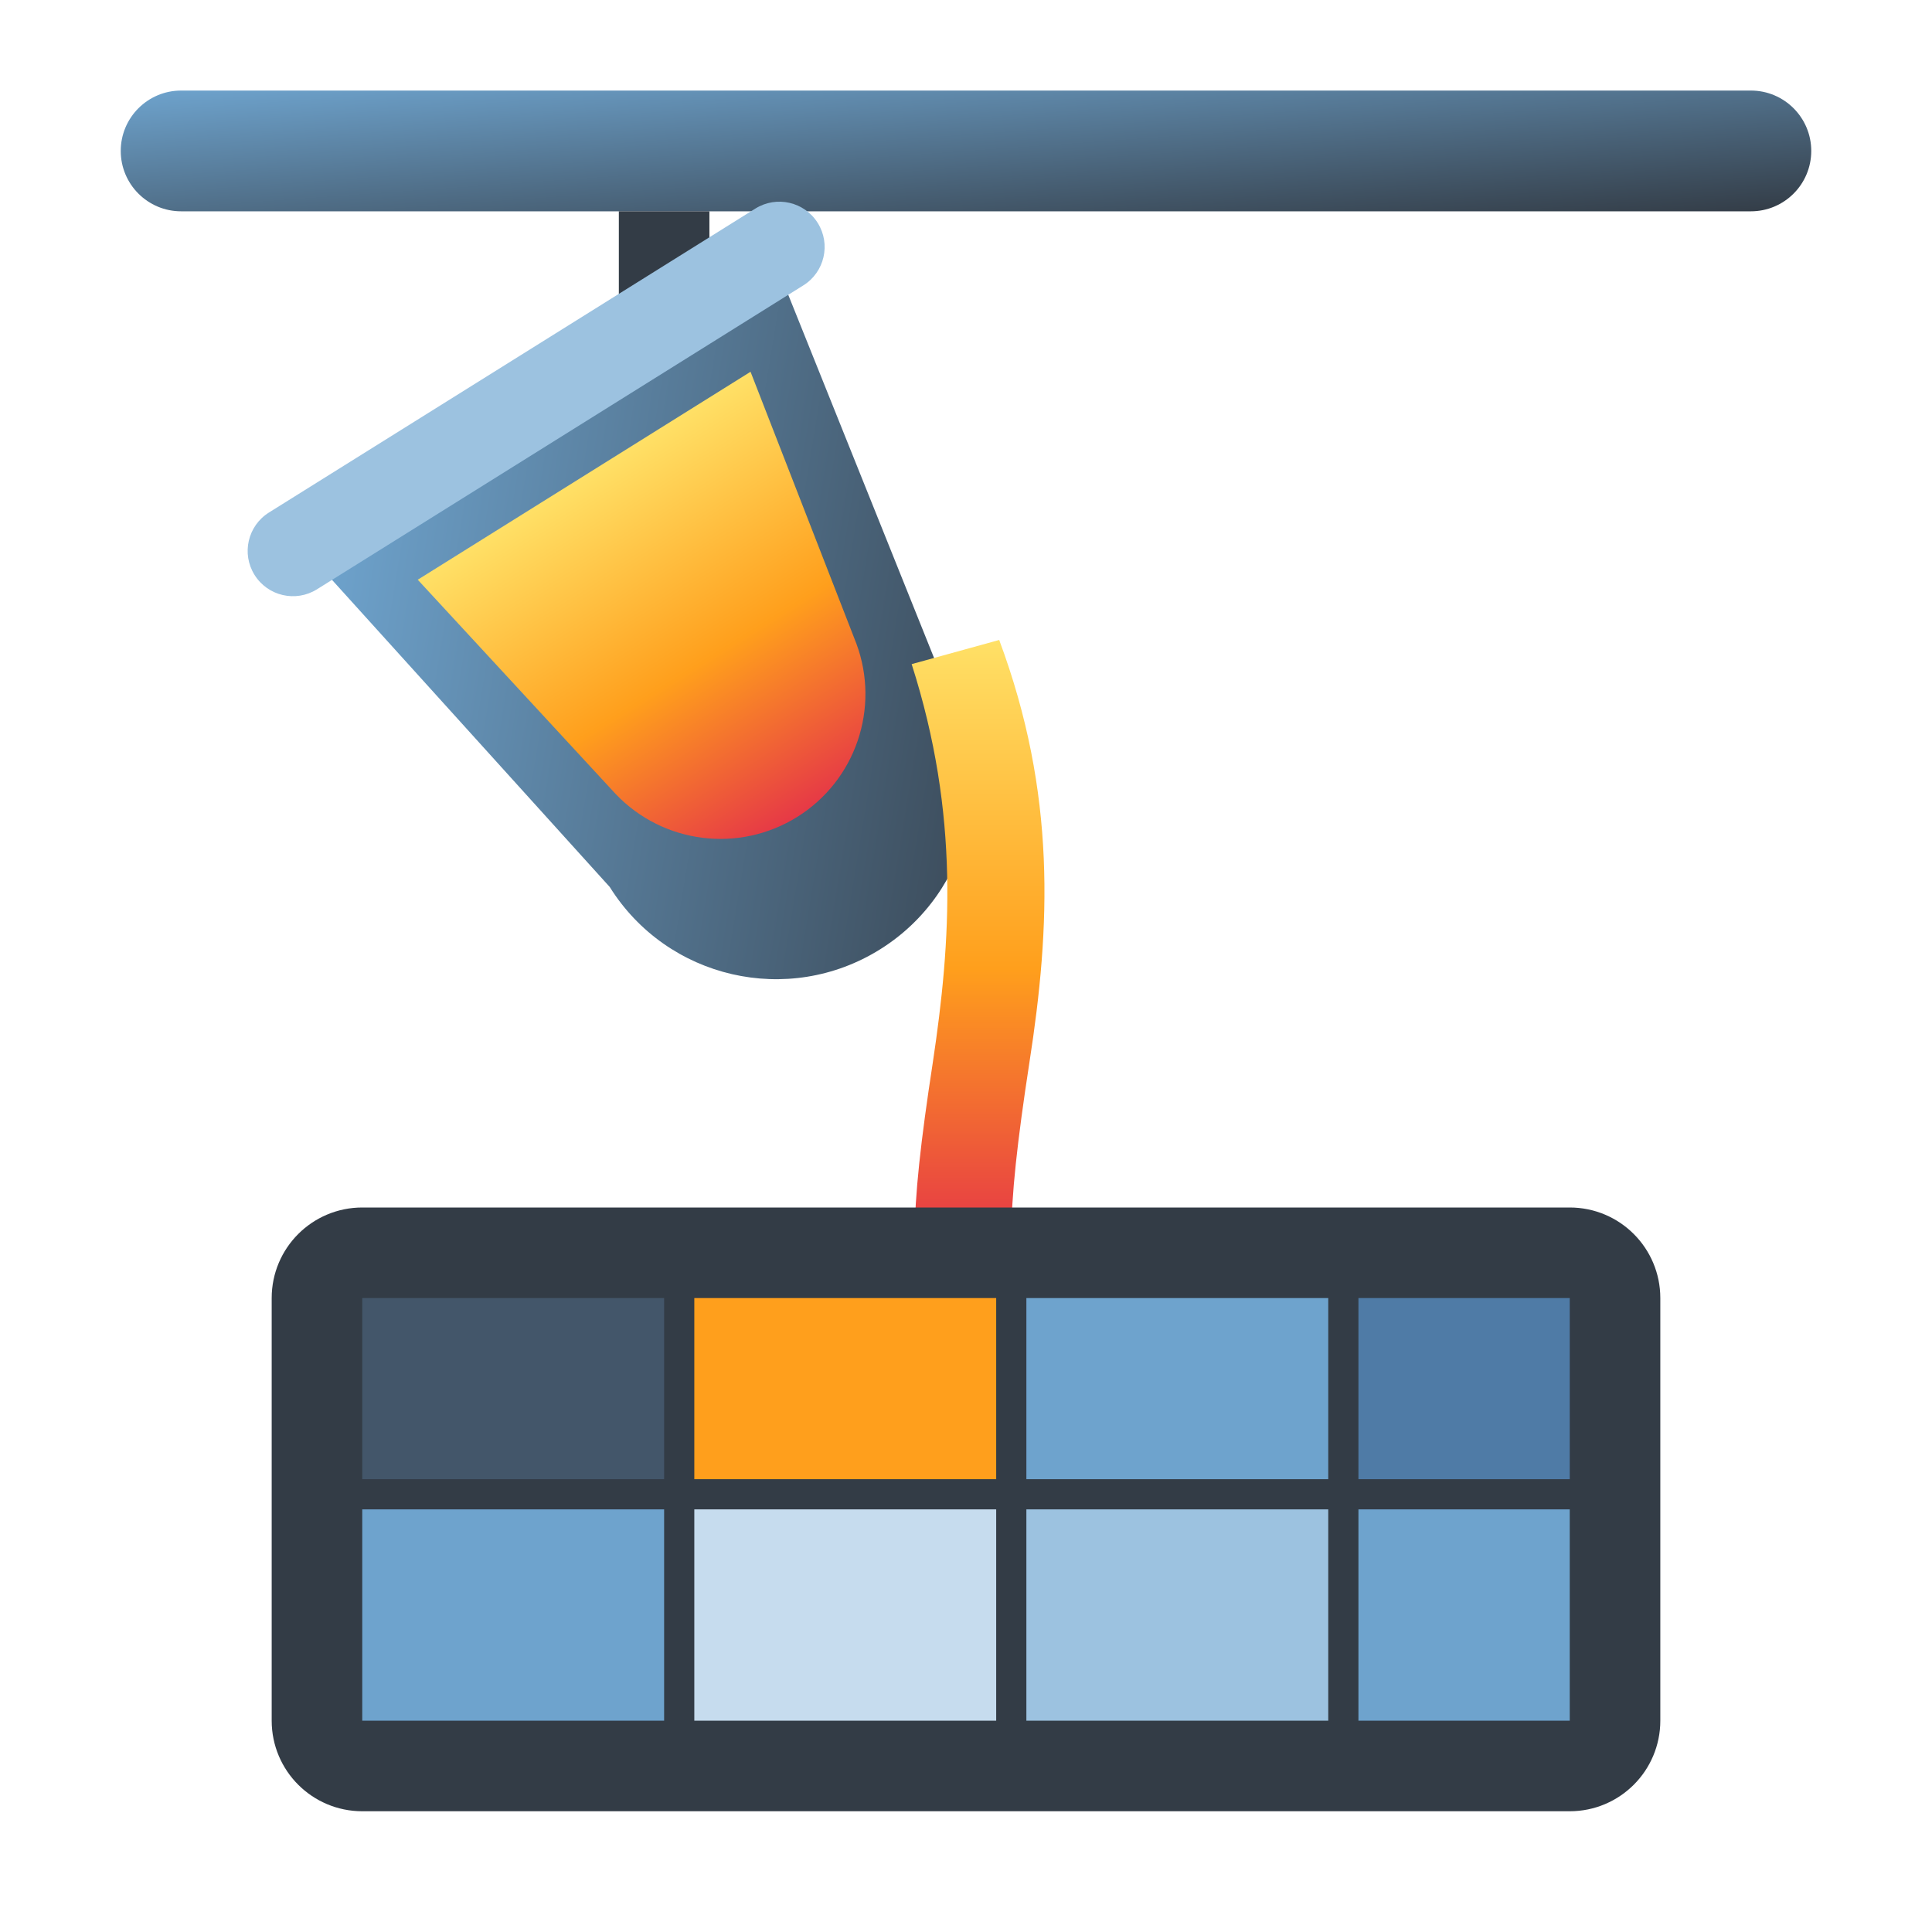
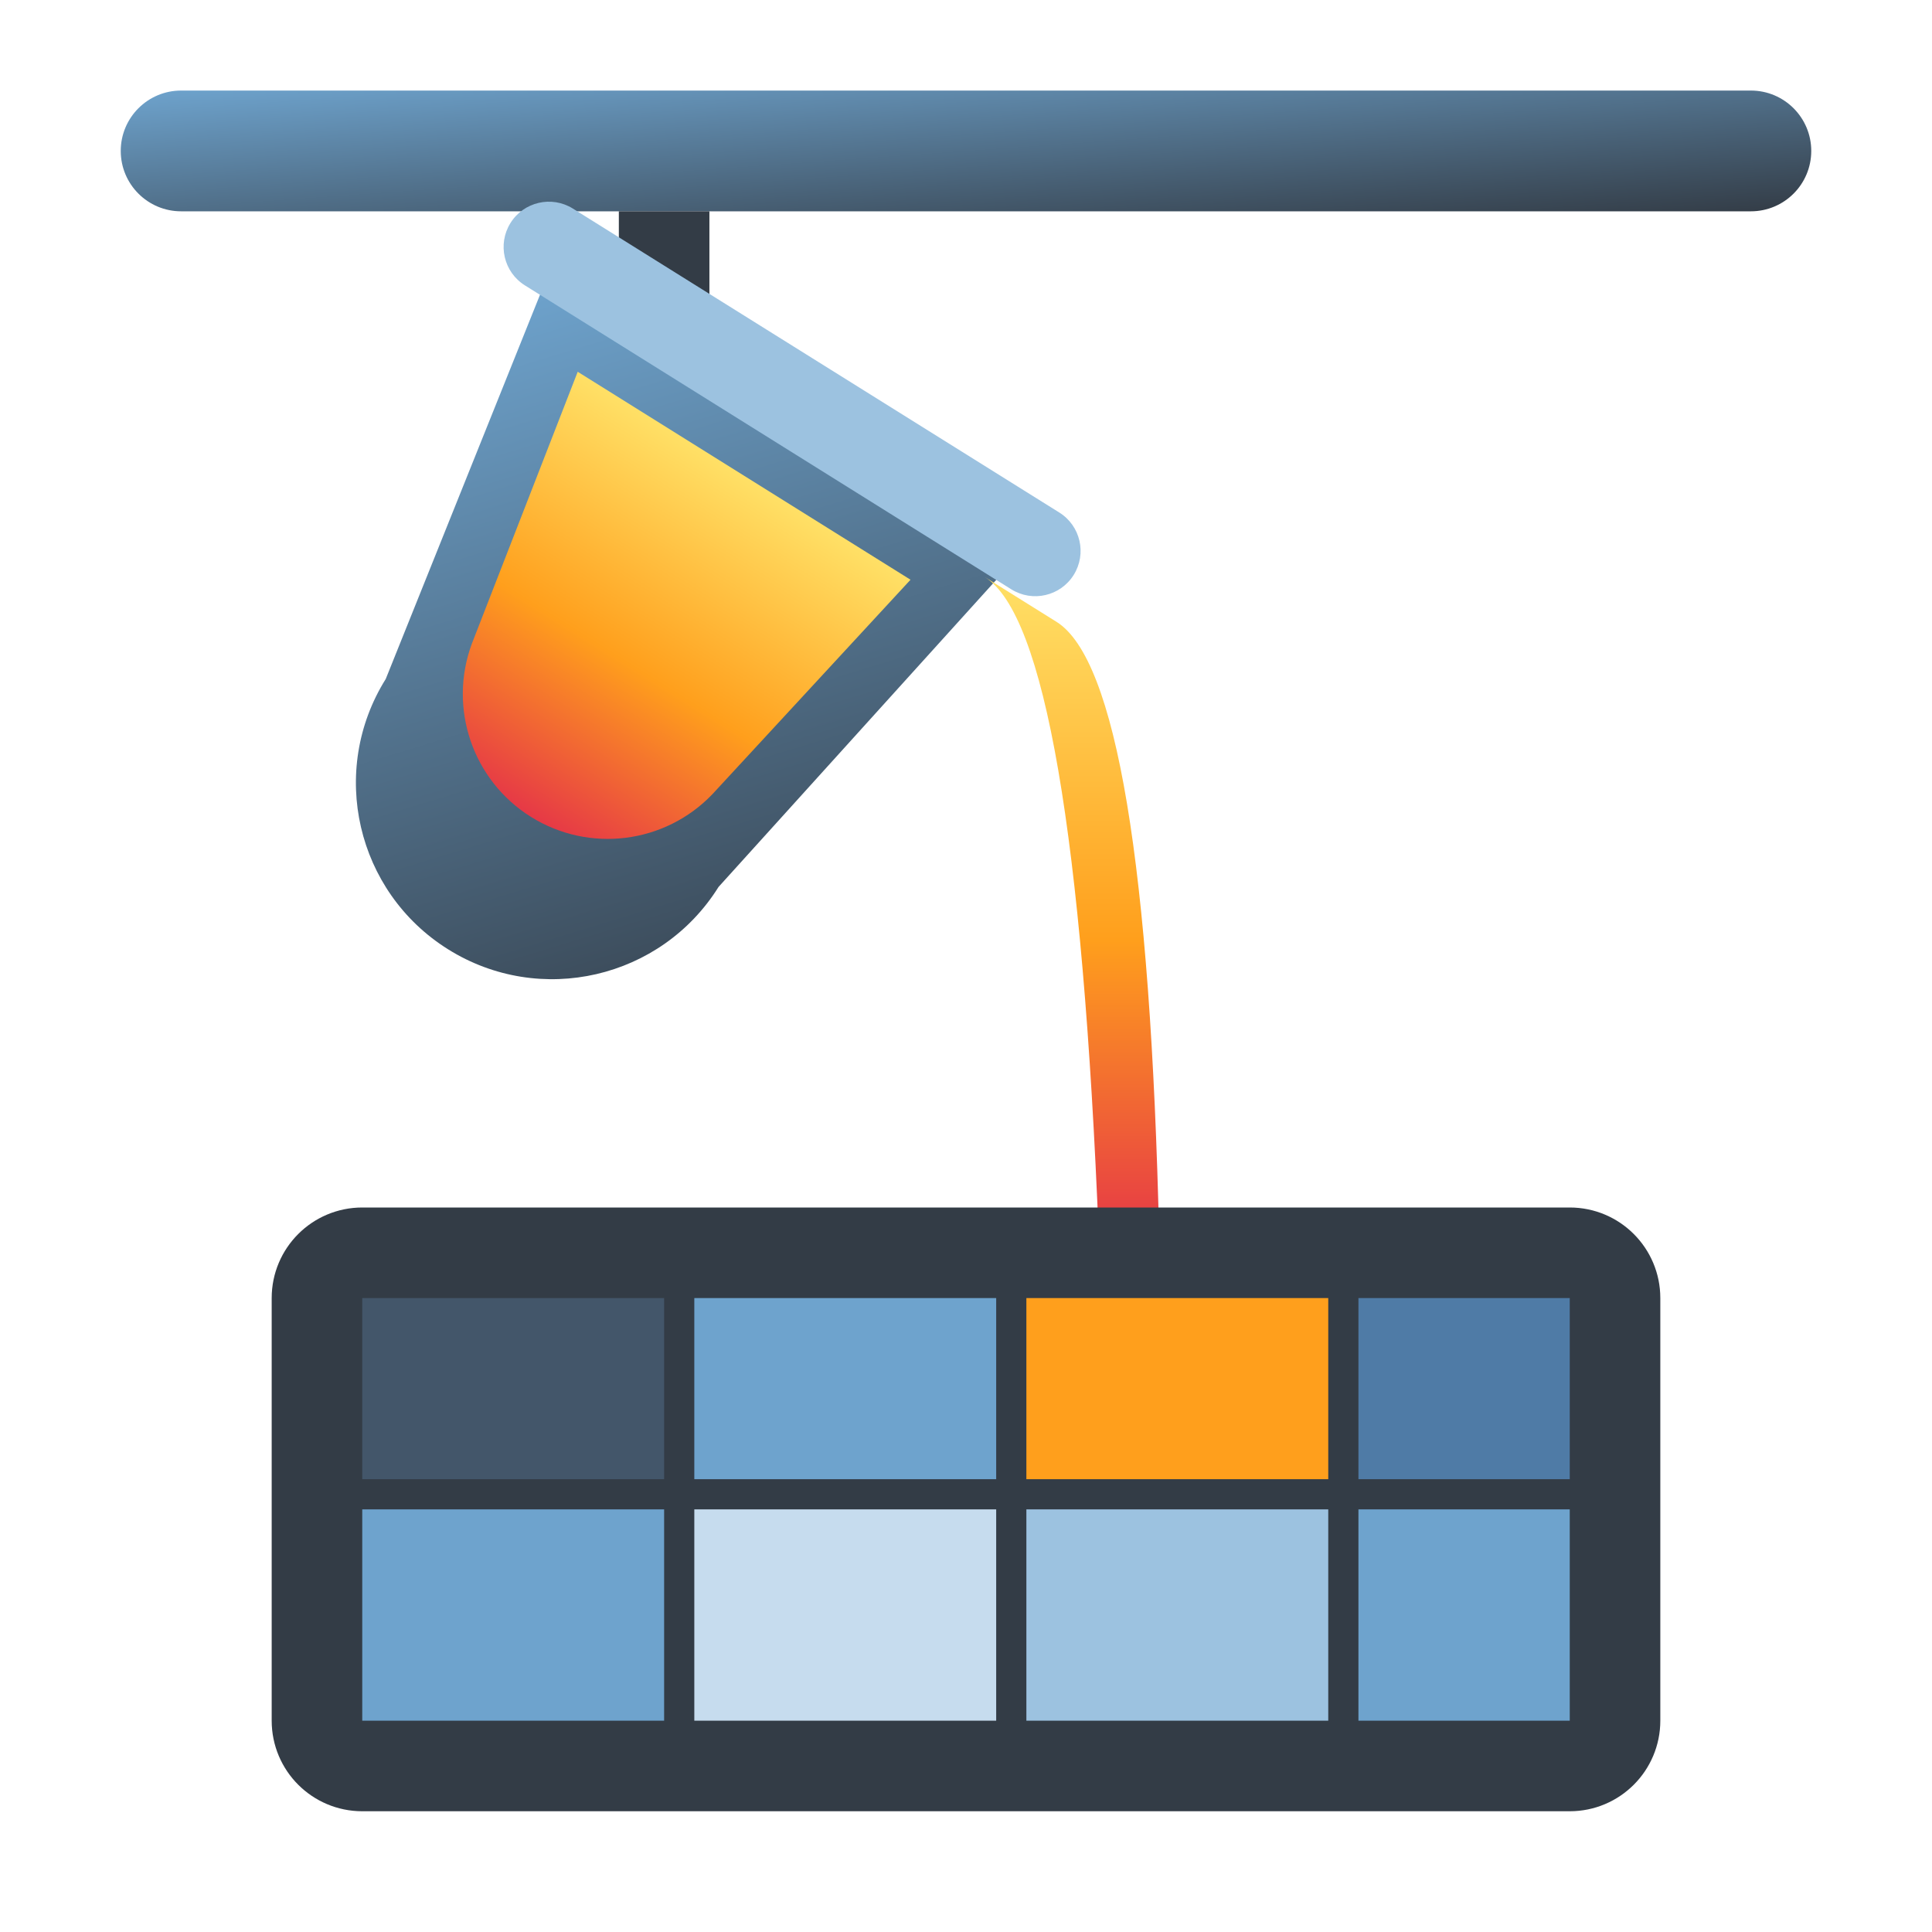
<svg xmlns="http://www.w3.org/2000/svg" width="64" height="64" viewBox="0 0 64 64" role="img" aria-label="Raster Caster">
  <defs>
    <linearGradient id="melt" x1="0" y1="0" x2="0" y2="1">
      <stop offset="0" stop-color="#ffe066" />
      <stop offset="0.55" stop-color="#ff9f1c" />
      <stop offset="1" stop-color="#e63946" />
    </linearGradient>
    <linearGradient id="steel" x1="0" y1="0" x2="1" y2="1">
      <stop offset="0" stop-color="#6ea3cd" />
      <stop offset="1" stop-color="#333c46" />
    </linearGradient>
  </defs>
  <rect x="4" y="3" width="56" height="4" rx="2" fill="url(#steel)" />
  <rect x="20.5" y="7" width="3" height="5" fill="#333c46" />
-   <g transform="rotate(-32 22 20)">
+   <g transform="rotate(32 22 20)">
    <path d="M13 13h18l-2.5 14a6.5 6.5 0 0 1-13 0z" fill="url(#steel)" />
    <rect x="11" y="10.5" width="22" height="3" rx="1.5" fill="#9cc2e0" />
    <path d="M15.5 15h13l-1.8 9.5a4.8 4.8 0 0 1-9.4 0z" fill="url(#melt)" />
  </g>
-   <path d="M30.2 22c1.6 5 1.3 9.2.7 13.2-.4 2.6-.6 4.4-.6 5.8h3.2c0-1.4.2-3.2.6-5.8.7-4.5.9-8.9-1-14z" fill="url(#melt)" />
+   <path d="M32.63 19.12Q35.6 20.98 36.4 41H38.4Q37.97 22.46 35 20.6Z" fill="url(#melt)" />
  <rect x="10" y="41" width="44" height="18" rx="2" fill="#333c46" />
  <rect x="12" y="43" width="10" height="6" fill="#43566a" />
-   <rect x="23" y="43" width="10" height="6" fill="#ff9f1c" />
-   <rect x="34" y="43" width="10" height="6" fill="#6ea3cd" />
+   <rect x="23" y="43" width="10" height="6" fill="#6ea3cd" />
+   <rect x="34" y="43" width="10" height="6" fill="#ff9f1c" />
  <rect x="45" y="43" width="7" height="6" fill="#4f7ba6" />
  <rect x="12" y="50" width="10" height="7" fill="#6ea3cd" />
  <rect x="23" y="50" width="10" height="7" fill="#c6dcee" />
  <rect x="34" y="50" width="10" height="7" fill="#9cc2e0" />
  <rect x="45" y="50" width="7" height="7" fill="#6ea3cd" />
  <rect x="10" y="41" width="44" height="18" rx="2" fill="none" stroke="#333c46" stroke-width="2" />
</svg>
